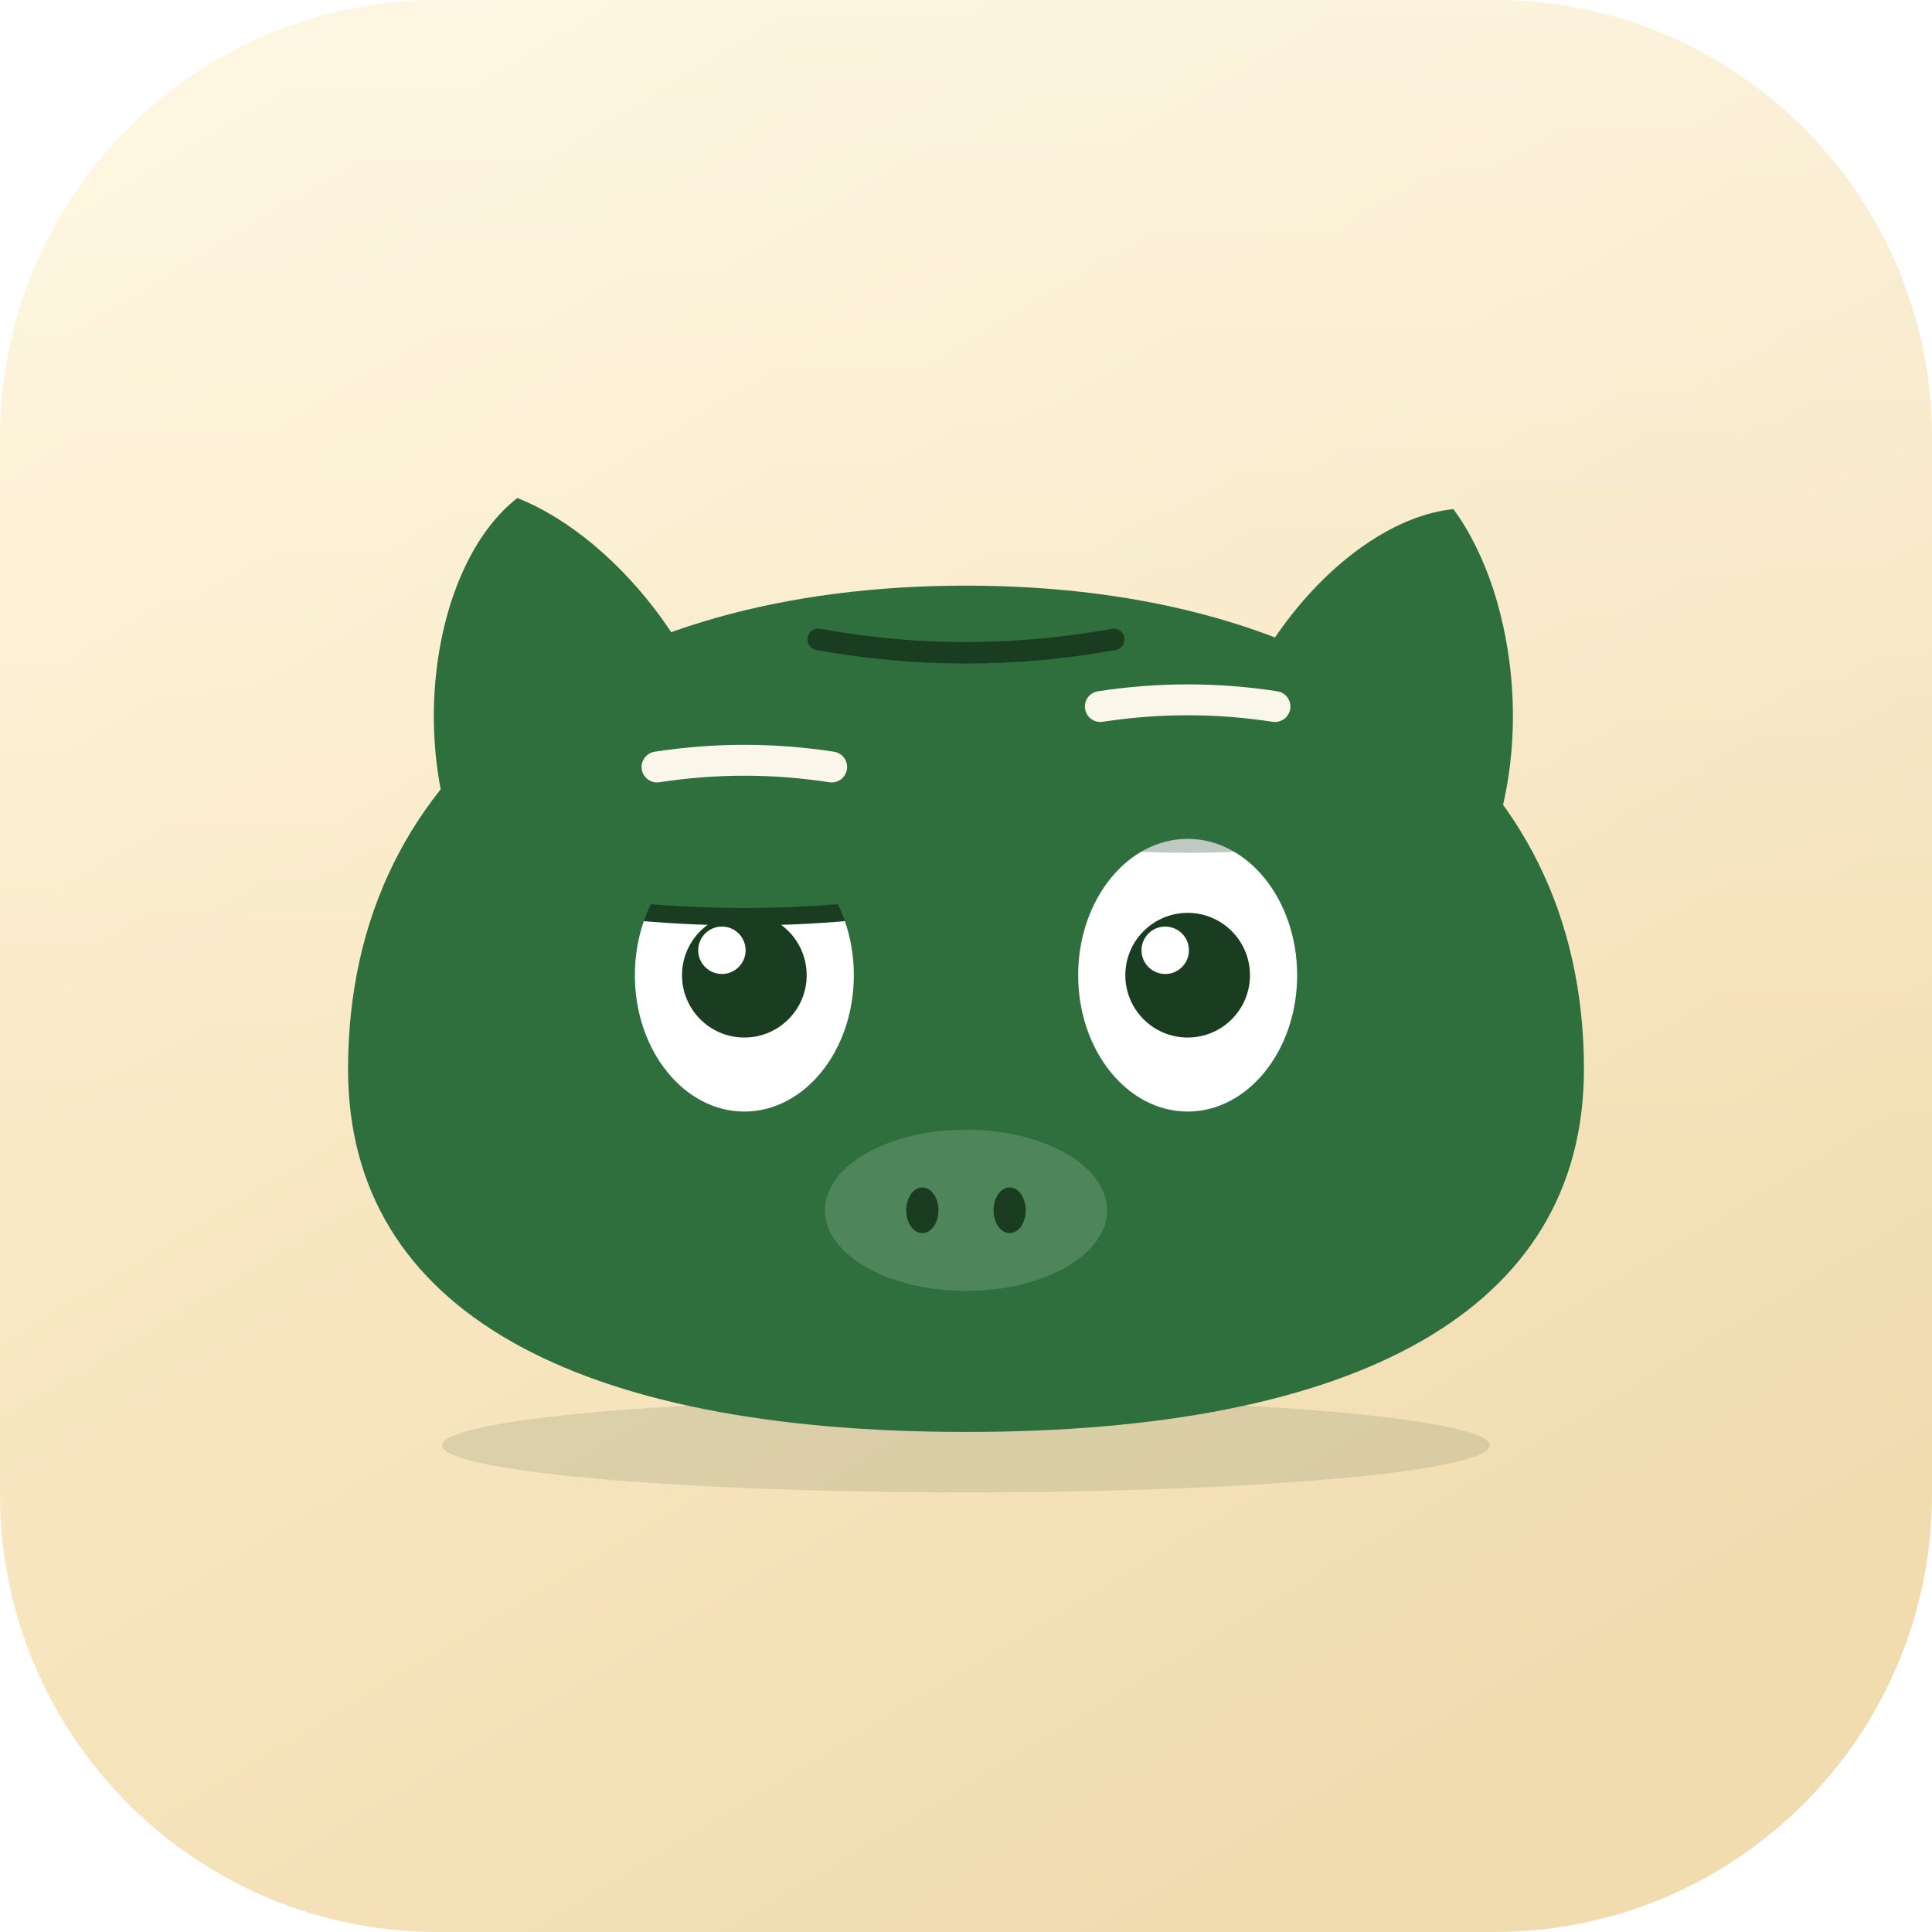
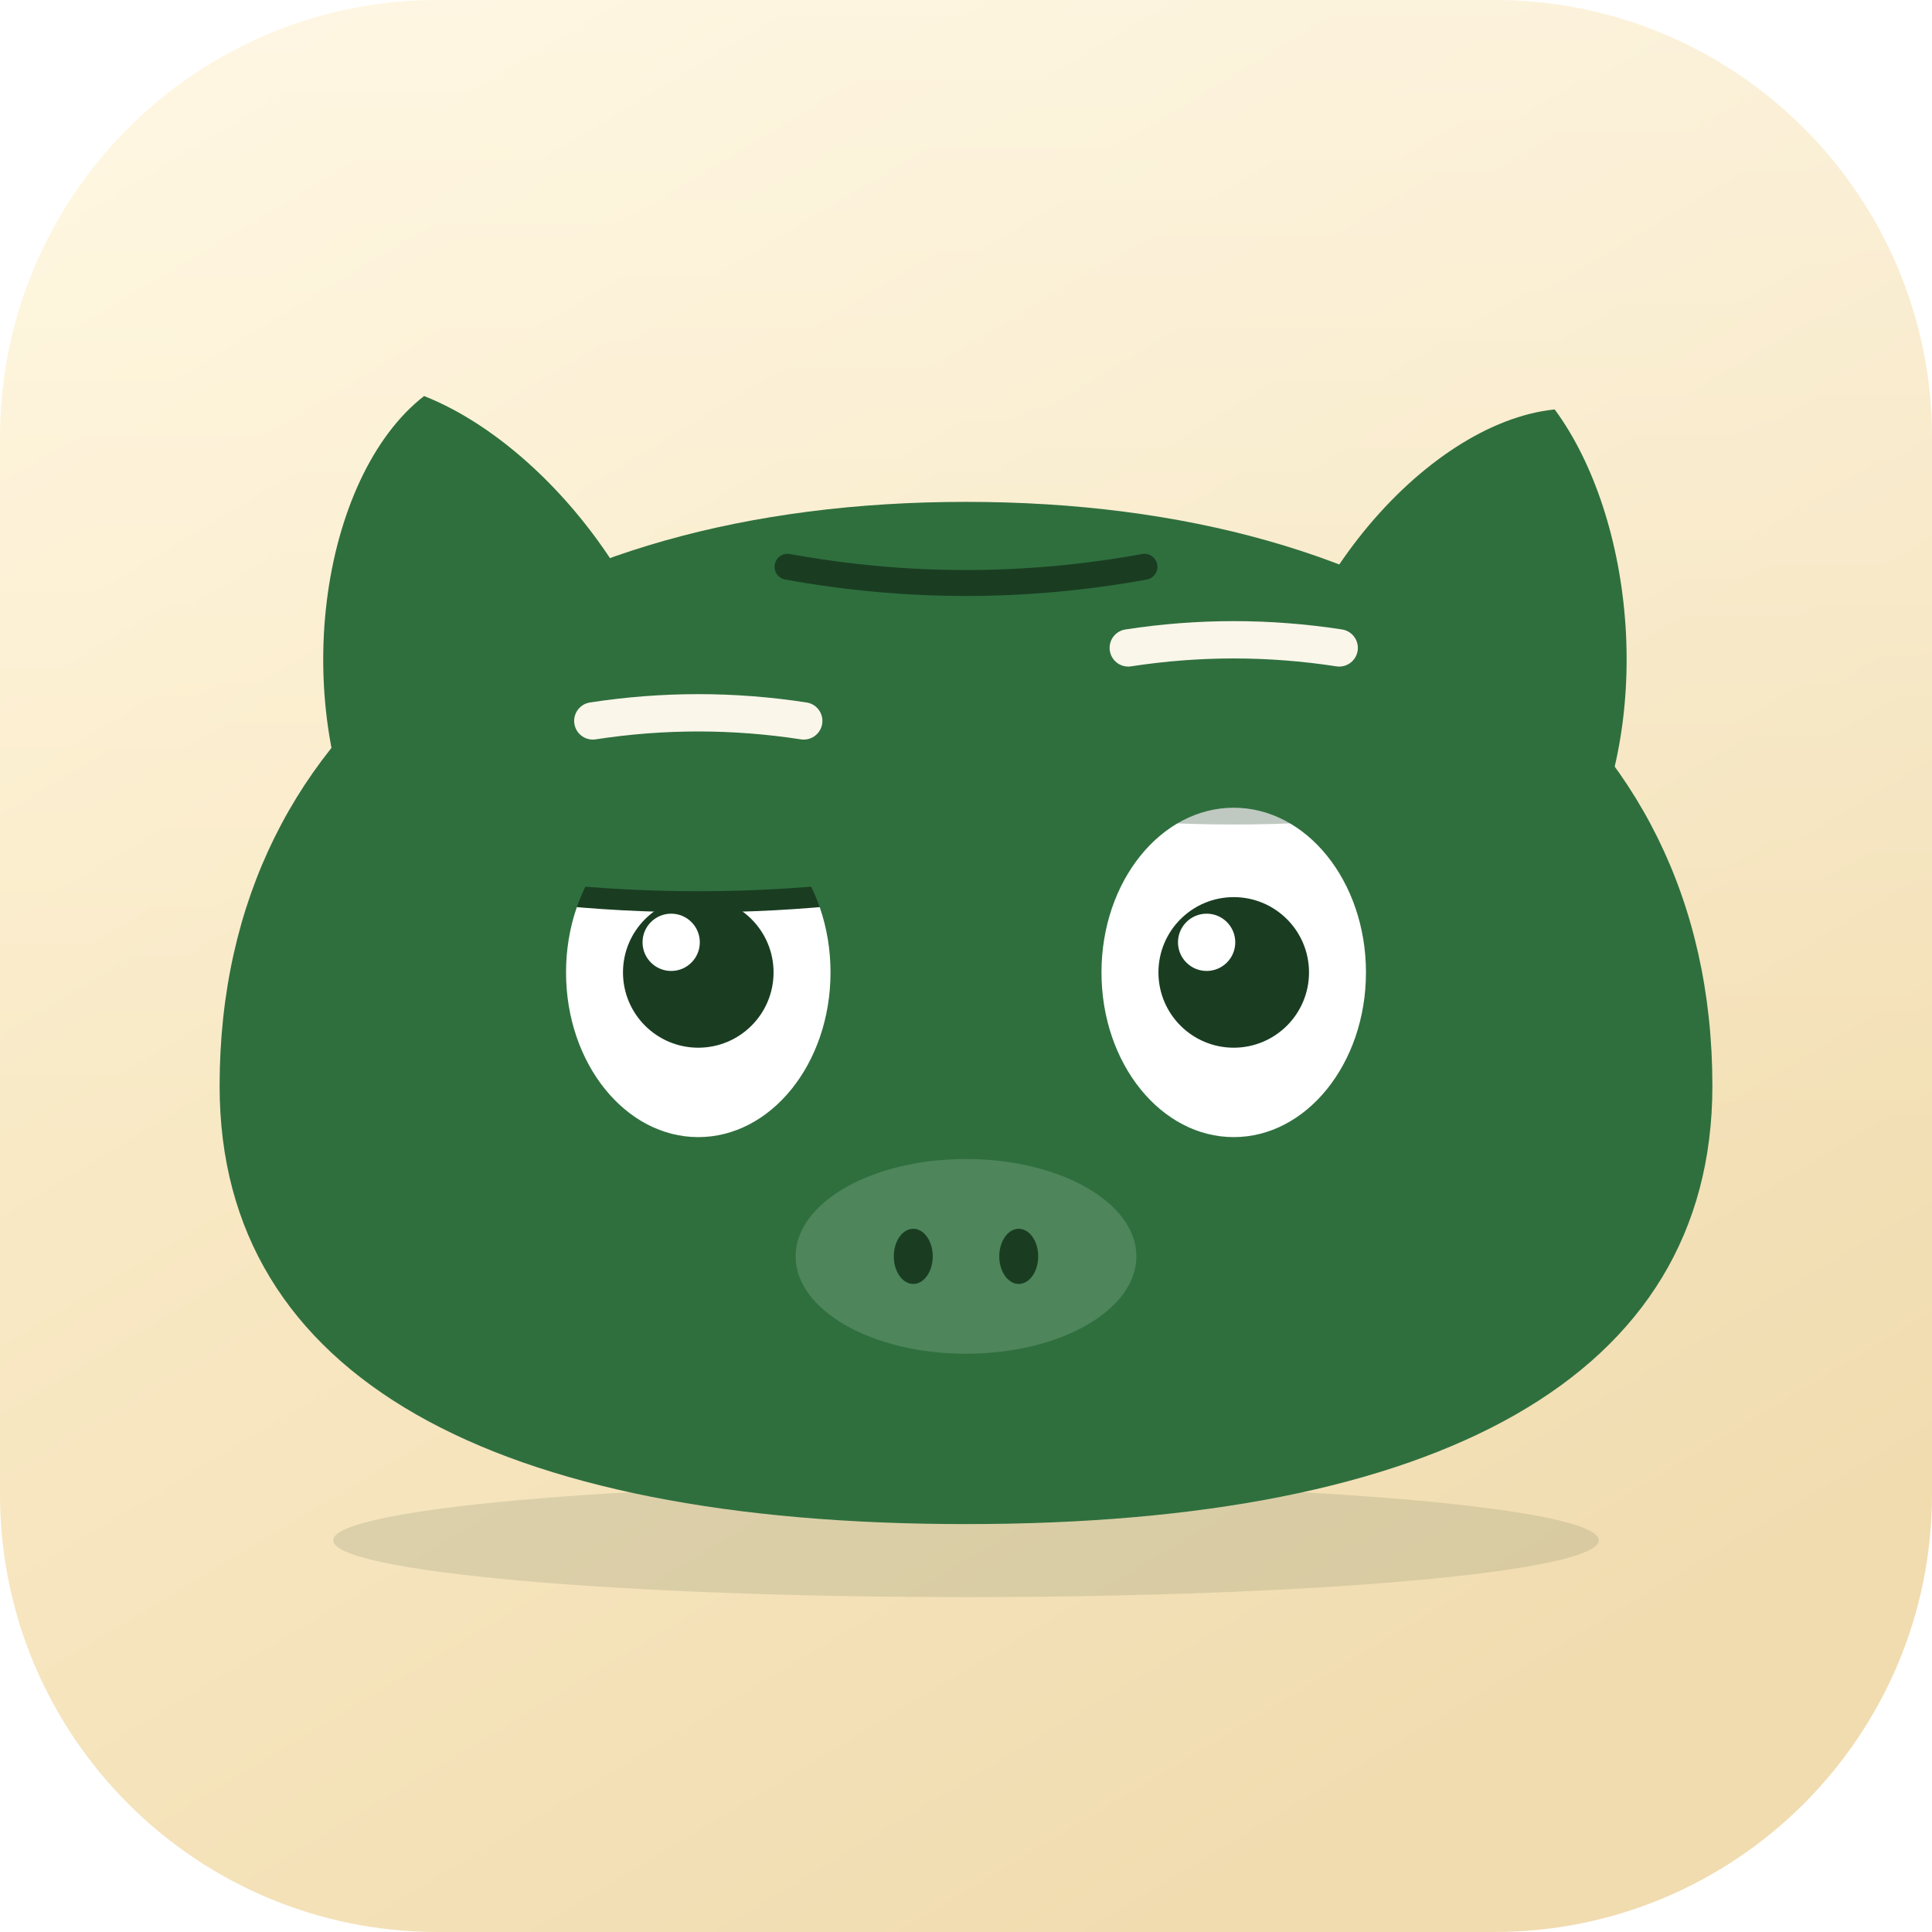
<svg xmlns="http://www.w3.org/2000/svg" id="coinc-icon" viewBox="0 0 512 512" width="512" height="512" role="img" aria-label="Ícone do Coinc">
  <defs>
    <linearGradient id="bgc" x1="0" y1="0" x2="0.6" y2="1">
      <stop offset="0" stop-color="#fff4d6" />
      <stop offset="1" stop-color="#f1dcb0" />
    </linearGradient>
    <linearGradient id="bgl" x1="0" y1="0" x2="0" y2="0.6">
      <stop offset="0" stop-color="#ffffff" stop-opacity=".35" />
      <stop offset="1" stop-color="#ffffff" stop-opacity="0" />
    </linearGradient>
  </defs>
  <rect width="512" height="512" rx="116" fill="url(#bgc)" />
  <rect width="512" height="512" rx="116" fill="url(#bgl)" />
-   <g transform="translate(256 262) scale(1.78) translate(-120 -108)">
+   <g transform="translate(256 262) scale(2.15) translate(-120 -108)">
    <defs>
      <clipPath id="vt_r_2_-bodyC">
        <path d="M28,120C28,74 66,48 120,48C174,48 212,74 212,120C212,156 178,174 120,174C62,174 28,156 28,120Z" />
      </clipPath>
      <clipPath id="vt_r_2_-coinC">
        <rect x="-400" y="-400" width="1000" height="455" />
      </clipPath>
      <clipPath id="vt_r_2_-clipL">
        <ellipse rx="17" ry="21" />
      </clipPath>
      <clipPath id="vt_r_2_-clipR">
        <ellipse rx="17" ry="21" />
      </clipPath>
      <clipPath id="vt_r_2_-clipP">
        <ellipse rx="17" ry="21" />
      </clipPath>
      <clipPath id="vt_r_2_-profC">
        <ellipse cx="110" cy="110" rx="78" ry="50" />
        <circle cx="168" cy="104" r="42" />
        <ellipse cx="205" cy="114" rx="17" ry="14" />
      </clipPath>
    </defs>
    <ellipse id="vt_r_2_-shadow" cx="120" cy="176" rx="78" ry="7" fill="#1a3d22" opacity="0.12" />
    <g id="vt_r_2_-root">
      <ellipse id="vt_r_2_-core" cx="120" cy="111" rx="88" ry="62" fill="rgb(47, 111, 62)" />
      <g id="vt_r_2_-front" display="inline" opacity="1" transform="translate(120,0) scale(1,1) translate(-120,0)">
        <g id="vt_r_2_-earLg" transform="translate(63,80)">
          <g id="vt_r_2_-earL" transform="rotate(-16) scale(1,1)">
            <path d="M-19,8C-24,-14 -12,-40 3,-46C16,-36 26,-12 21,8Z" fill="rgb(47, 111, 62)" />
          </g>
        </g>
        <g id="vt_r_2_-earRg" transform="translate(177,80)">
          <g id="vt_r_2_-earR" transform="rotate(16) scale(1,1)">
            <path d="M-19,8C-24,-14 -12,-40 3,-46C16,-36 26,-12 21,8Z" fill="rgb(47, 111, 62)" />
          </g>
        </g>
        <path id="vt_r_2_-bodyF" d="M28,120C28,74 66,48 120,48C174,48 212,74 212,120C212,156 178,174 120,174C62,174 28,156 28,120Z" fill="rgb(47, 111, 62)" />
        <path id="vt_r_2_-slit" d="M98,56Q120,60 142,56" fill="none" stroke="#1a3d22" stroke-width="3.2" stroke-linecap="round" />
        <g clip-path="url(#vt_r_2_-bodyC)">
          <g id="vt_r_2_-face" transform="translate(0,0)">
            <g id="vt_r_2_-snoutG" transform="translate(120,141)">
              <ellipse rx="21" ry="12" fill="#4e855b" />
              <ellipse cx="-6.5" rx="2.4" ry="3.4" fill="#1a3d22" />
              <ellipse cx="6.5" rx="2.4" ry="3.4" fill="#1a3d22" />
            </g>
            <g id="vt_r_2_-eL" transform="translate(87,106) scale(1,1)">
              <g clip-path="url(#vt_r_2_-clipL)">
                <g data-e="sclG" opacity="1">
                  <ellipse data-e="scl" fill="rgb(255, 255, 255)" rx="17" ry="21" />
                  <ellipse data-e="wet" id="vt_r_2_-wetL" fill="rgb(147, 197, 253)" opacity="0" cy="13.02" rx="13.6" ry="7.14" />
                  <circle data-e="pup" fill="#1a3d22" r="9.28" cx="0" cy="0" />
                  <circle data-e="gl" fill="rgb(255, 255, 255)" r="3.53" cx="-3.34" cy="-3.71" />
                </g>
                <g data-e="lidG" id="vt_r_2_-lidL" transform="rotate(0 0 -9.71)">
                  <rect data-e="up" id="vt_r_2_-cvL" x="-60" y="-99.71" width="120" height="90" fill="rgb(47, 111, 62)" />
                  <path data-e="lidl" fill="none" stroke="#1a3d22" stroke-width="2.6" stroke-linecap="round" opacity="1" d="M-18.7,-9.71Q0,-7.71 18.7,-9.71" />
                </g>
                <ellipse data-e="lo" fill="rgb(47, 111, 62)" rx="22.1" ry="35.7" cy="61.95" />
                <rect data-e="lb" x="-60" y="21" width="120" height="120" fill="rgb(47, 111, 62)" />
              </g>
              <ellipse data-e="ring" fill="none" stroke="rgb(47, 111, 62)" stroke-width="1.4" rx="17" ry="21" />
              <path data-e="arc" fill="none" stroke="rgb(255, 255, 255)" stroke-width="6" stroke-linecap="round" opacity="0" d="M-14.45,6.3Q0,-17.85 14.45,6.3" />
            </g>
            <g id="vt_r_2_-eR" transform="translate(153,106) scale(1,1)">
              <g clip-path="url(#vt_r_2_-clipR)">
                <g data-e="sclG" opacity="1">
                  <ellipse data-e="scl" fill="rgb(255, 255, 255)" rx="17" ry="21" />
                  <ellipse data-e="wet" id="vt_r_2_-wetR" fill="rgb(147, 197, 253)" opacity="0" cy="13.02" rx="13.6" ry="7.14" />
                  <circle data-e="pup" fill="#1a3d22" r="9.28" cx="0" cy="0" />
                  <circle data-e="gl" fill="rgb(255, 255, 255)" r="3.53" cx="-3.34" cy="-3.71" />
                </g>
                <g data-e="lidG" id="vt_r_2_-lidR" transform="rotate(0 0 -20.53)">
                  <rect data-e="up" id="vt_r_2_-cvR" x="-60" y="-110.53" width="120" height="90" fill="rgb(47, 111, 62)" />
                  <path data-e="lidl" fill="none" stroke="#1a3d22" stroke-width="2.6" stroke-linecap="round" opacity="0.28" d="M-18.7,-20.53Q0,-18.53 18.7,-20.53" />
                </g>
                <ellipse data-e="lo" fill="rgb(47, 111, 62)" rx="22.1" ry="35.7" cy="61.95" />
                <rect data-e="lb" x="-60" y="21" width="120" height="120" fill="rgb(47, 111, 62)" />
              </g>
              <ellipse data-e="ring" fill="none" stroke="rgb(47, 111, 62)" stroke-width="1.4" rx="17" ry="21" />
              <path data-e="arc" fill="none" stroke="rgb(255, 255, 255)" stroke-width="6" stroke-linecap="round" opacity="0" d="M-14.45,6.3Q0,-17.85 14.45,6.3" />
            </g>
            <path id="vt_r_2_-bL" fill="none" stroke="rgb(251, 246, 234)" stroke-width="4.6" stroke-linecap="round" transform="translate(87,75) rotate(0)" d="M-13,0Q0,-2 13,0" />
            <path id="vt_r_2_-bR" fill="none" stroke="rgb(251, 246, 234)" stroke-width="4.6" stroke-linecap="round" transform="translate(153,66) rotate(0)" d="M-13,0Q0,-2 13,0" />
            <g id="vt_r_2_-tear" display="none">
              <path d="M0,-13C4,-6 8,-2 8,3A8,8 0 0 1 -8,3C-8,-2 -4,-6 0,-13Z" fill="rgb(125, 211, 252)" stroke="rgb(255, 255, 255)" stroke-width="1.2" />
            </g>
          </g>
        </g>
      </g>
      <g id="vt_r_2_-side" display="none">
        <g transform="translate(120,176) scale(0.95) translate(-120,-162)">
          <rect id="vt_r_2_-pawFarA" x="76" y="146" width="24" height="26" rx="11" fill="#23532f" />
          <rect id="vt_r_2_-pawFarB" x="150" y="146" width="24" height="26" rx="11" fill="#23532f" />
          <g transform="translate(36,110)">
            <g id="vt_r_2_-tail">
              <path d="M0,0C-10,-2 -17,-12 -11,-20C-6,-26 3,-22 -1,-15" fill="none" stroke="rgb(47, 111, 62)" stroke-width="7" stroke-linecap="round" />
            </g>
          </g>
          <rect id="vt_r_2_-pawNearA" x="46" y="144" width="28" height="28" rx="12" fill="rgb(47, 111, 62)" />
          <rect id="vt_r_2_-pawNearB" x="132" y="144" width="28" height="28" rx="12" fill="rgb(47, 111, 62)" />
          <ellipse id="vt_r_2_-profBody" cx="110" cy="110" rx="78" ry="50" fill="rgb(47, 111, 62)" />
          <circle id="vt_r_2_-profHead" cx="168" cy="104" r="42" fill="rgb(47, 111, 62)" />
          <ellipse cx="205" cy="114" rx="17" ry="14" fill="#4e855b" />
          <ellipse cx="213" cy="111" rx="2.6" ry="3.8" fill="#1a3d22" />
          <g id="vt_r_2_-earP">
            <path d="M-14,8C-16,-12 -6,-30 6,-36C14,-26 20,-8 16,8Z" fill="rgb(47, 111, 62)" />
          </g>
          <g clip-path="url(#vt_r_2_-profC)">
            <path d="M94,64Q111,68 128,64" fill="none" stroke="#1a3d22" stroke-width="3.2" stroke-linecap="round" />
            <g id="vt_r_2_-eP">
              <g clip-path="url(#vt_r_2_-clipP)">
                <g data-e="sclG">
                  <ellipse data-e="scl" fill="rgb(255, 255, 255)" rx="17" ry="21" />
                  <ellipse data-e="wet" id="vt_r_2_-wetP" fill="rgb(147, 197, 253)" opacity="0" />
                  <circle data-e="pup" fill="#1a3d22" r="8" />
                  <circle data-e="gl" fill="rgb(255, 255, 255)" r="2" />
                </g>
                <g data-e="lidG" id="vt_r_2_-lidP">
                  <rect data-e="up" id="vt_r_2_-cvP" x="-60" y="-111" width="120" height="90" fill="rgb(47, 111, 62)" />
                  <path data-e="lidl" fill="none" stroke="#1a3d22" stroke-width="2.6" stroke-linecap="round" opacity="0" />
                </g>
                <ellipse data-e="lo" fill="rgb(47, 111, 62)" rx="22" ry="36" cy="60" />
                <rect data-e="lb" x="-60" y="21" width="120" height="120" fill="rgb(47, 111, 62)" />
              </g>
              <ellipse data-e="ring" fill="none" stroke="rgb(47, 111, 62)" stroke-width="1.4" rx="17" ry="21" />
              <path data-e="arc" fill="none" stroke="rgb(255, 255, 255)" stroke-width="6" stroke-linecap="round" opacity="0" />
            </g>
            <path id="vt_r_2_-bP" fill="none" stroke="rgb(251, 246, 234)" stroke-width="4.6" stroke-linecap="round" />
            <g id="vt_r_2_-tearP" display="none">
              <path d="M0,-13C4,-6 8,-2 8,3A8,8 0 0 1 -8,3C-8,-2 -4,-6 0,-13Z" fill="rgb(125, 211, 252)" stroke="rgb(255, 255, 255)" stroke-width="1.2" />
            </g>
          </g>
        </g>
      </g>
      <g clip-path="url(#vt_r_2_-coinC)">
        <g id="vt_r_2_-coinR" display="none">
          <g id="vt_r_2_-coinS">
            <circle r="20" fill="rgb(251, 191, 36)" stroke="rgb(146, 64, 14)" stroke-width="2.4" />
            <circle r="12.5" fill="none" stroke="rgb(146, 64, 14)" stroke-width="2" />
            <rect x="-2.2" y="-7" width="4.4" height="14" rx="2.2" fill="rgb(146, 64, 14)" />
          </g>
        </g>
      </g>
    </g>
    <g id="vt_r_2_-accG" transform="translate(0,0)">
      <g id="vt_r_2_-sweat" display="none">
        <path d="M0,-13C4,-6 8,-2 8,3A8,8 0 0 1 -8,3C-8,-2 -4,-6 0,-13Z" fill="rgb(37, 99, 235)" stroke="rgb(255, 255, 255)" stroke-width="1.2" />
      </g>
      <g id="vt_r_2_-anger" display="none">
        <path d="M-9,-4Q-4,-4 -4,-9M4,-9Q4,-4 9,-4M9,4Q4,4 4,9M-4,9Q-4,4 -9,4" fill="none" stroke="rgb(220, 38, 38)" stroke-width="4" stroke-linecap="round" />
      </g>
      <g id="vt_r_2_-spark" display="none">
        <path d="M0,-14Q1.5,-1.5 14,0Q1.5,1.5 0,14Q-1.5,1.5 -14,0Q-1.5,-1.5 0,-14Z" fill="rgb(245, 158, 11)" stroke="rgb(146, 64, 14)" stroke-width="1.5" />
      </g>
      <g id="vt_r_2_-excl" display="none">
        <rect x="-3.6" y="-14" width="7.2" height="18" rx="3.6" fill="rgb(217, 119, 6)" stroke="rgb(146, 64, 14)" stroke-width="1.5" />
        <circle cx="0" cy="11" r="4" fill="rgb(217, 119, 6)" stroke="rgb(146, 64, 14)" stroke-width="1.5" />
      </g>
      <g id="vt_r_2_-z0" display="none">
        <path d="M-6,-6H6L-6,6H6" fill="none" stroke="rgb(102, 99, 90)" stroke-width="4" stroke-linecap="round" stroke-linejoin="round" />
      </g>
      <g id="vt_r_2_-z1" display="none">
        <path d="M-6,-6H6L-6,6H6" fill="none" stroke="rgb(102, 99, 90)" stroke-width="4" stroke-linecap="round" stroke-linejoin="round" />
      </g>
      <g id="vt_r_2_-z2" display="none">
        <path d="M-6,-6H6L-6,6H6" fill="none" stroke="rgb(102, 99, 90)" stroke-width="4" stroke-linecap="round" stroke-linejoin="round" />
      </g>
    </g>
    <g id="vt_r_2_-coinsG" transform="translate(0,0)">
      <g id="vt_r_2_-pc0" display="none">
        <g id="vt_r_2_-pcs0">
          <circle r="20" fill="rgb(251, 191, 36)" stroke="rgb(146, 64, 14)" stroke-width="2.4" />
          <circle r="12.5" fill="none" stroke="rgb(146, 64, 14)" stroke-width="2" />
          <rect x="-2.2" y="-7" width="4.4" height="14" rx="2.2" fill="rgb(146, 64, 14)" />
        </g>
      </g>
      <g id="vt_r_2_-pc1" display="none">
        <g id="vt_r_2_-pcs1">
          <circle r="20" fill="rgb(251, 191, 36)" stroke="rgb(146, 64, 14)" stroke-width="2.4" />
          <circle r="12.5" fill="none" stroke="rgb(146, 64, 14)" stroke-width="2" />
          <rect x="-2.2" y="-7" width="4.4" height="14" rx="2.2" fill="rgb(146, 64, 14)" />
        </g>
      </g>
      <g id="vt_r_2_-pc2" display="none">
        <g id="vt_r_2_-pcs2">
          <circle r="20" fill="rgb(251, 191, 36)" stroke="rgb(146, 64, 14)" stroke-width="2.4" />
          <circle r="12.5" fill="none" stroke="rgb(146, 64, 14)" stroke-width="2" />
          <rect x="-2.2" y="-7" width="4.4" height="14" rx="2.2" fill="rgb(146, 64, 14)" />
        </g>
      </g>
      <g id="vt_r_2_-pc3" display="none">
        <g id="vt_r_2_-pcs3">
          <circle r="20" fill="rgb(251, 191, 36)" stroke="rgb(146, 64, 14)" stroke-width="2.4" />
          <circle r="12.5" fill="none" stroke="rgb(146, 64, 14)" stroke-width="2" />
          <rect x="-2.2" y="-7" width="4.4" height="14" rx="2.2" fill="rgb(146, 64, 14)" />
        </g>
      </g>
      <g id="vt_r_2_-pc4" display="none">
        <g id="vt_r_2_-pcs4">
          <circle r="20" fill="rgb(251, 191, 36)" stroke="rgb(146, 64, 14)" stroke-width="2.4" />
          <circle r="12.5" fill="none" stroke="rgb(146, 64, 14)" stroke-width="2" />
          <rect x="-2.2" y="-7" width="4.4" height="14" rx="2.2" fill="rgb(146, 64, 14)" />
        </g>
      </g>
      <g id="vt_r_2_-pc5" display="none">
        <g id="vt_r_2_-pcs5">
          <circle r="20" fill="rgb(251, 191, 36)" stroke="rgb(146, 64, 14)" stroke-width="2.4" />
          <circle r="12.5" fill="none" stroke="rgb(146, 64, 14)" stroke-width="2" />
          <rect x="-2.2" y="-7" width="4.4" height="14" rx="2.2" fill="rgb(146, 64, 14)" />
        </g>
      </g>
      <g id="vt_r_2_-pc6" display="none">
        <g id="vt_r_2_-pcs6">
          <circle r="20" fill="rgb(251, 191, 36)" stroke="rgb(146, 64, 14)" stroke-width="2.4" />
          <circle r="12.5" fill="none" stroke="rgb(146, 64, 14)" stroke-width="2" />
          <rect x="-2.2" y="-7" width="4.4" height="14" rx="2.2" fill="rgb(146, 64, 14)" />
        </g>
      </g>
      <g id="vt_r_2_-pc7" display="none">
        <g id="vt_r_2_-pcs7">
          <circle r="20" fill="rgb(251, 191, 36)" stroke="rgb(146, 64, 14)" stroke-width="2.4" />
          <circle r="12.5" fill="none" stroke="rgb(146, 64, 14)" stroke-width="2" />
          <rect x="-2.2" y="-7" width="4.4" height="14" rx="2.2" fill="rgb(146, 64, 14)" />
        </g>
      </g>
    </g>
  </g>
</svg>
